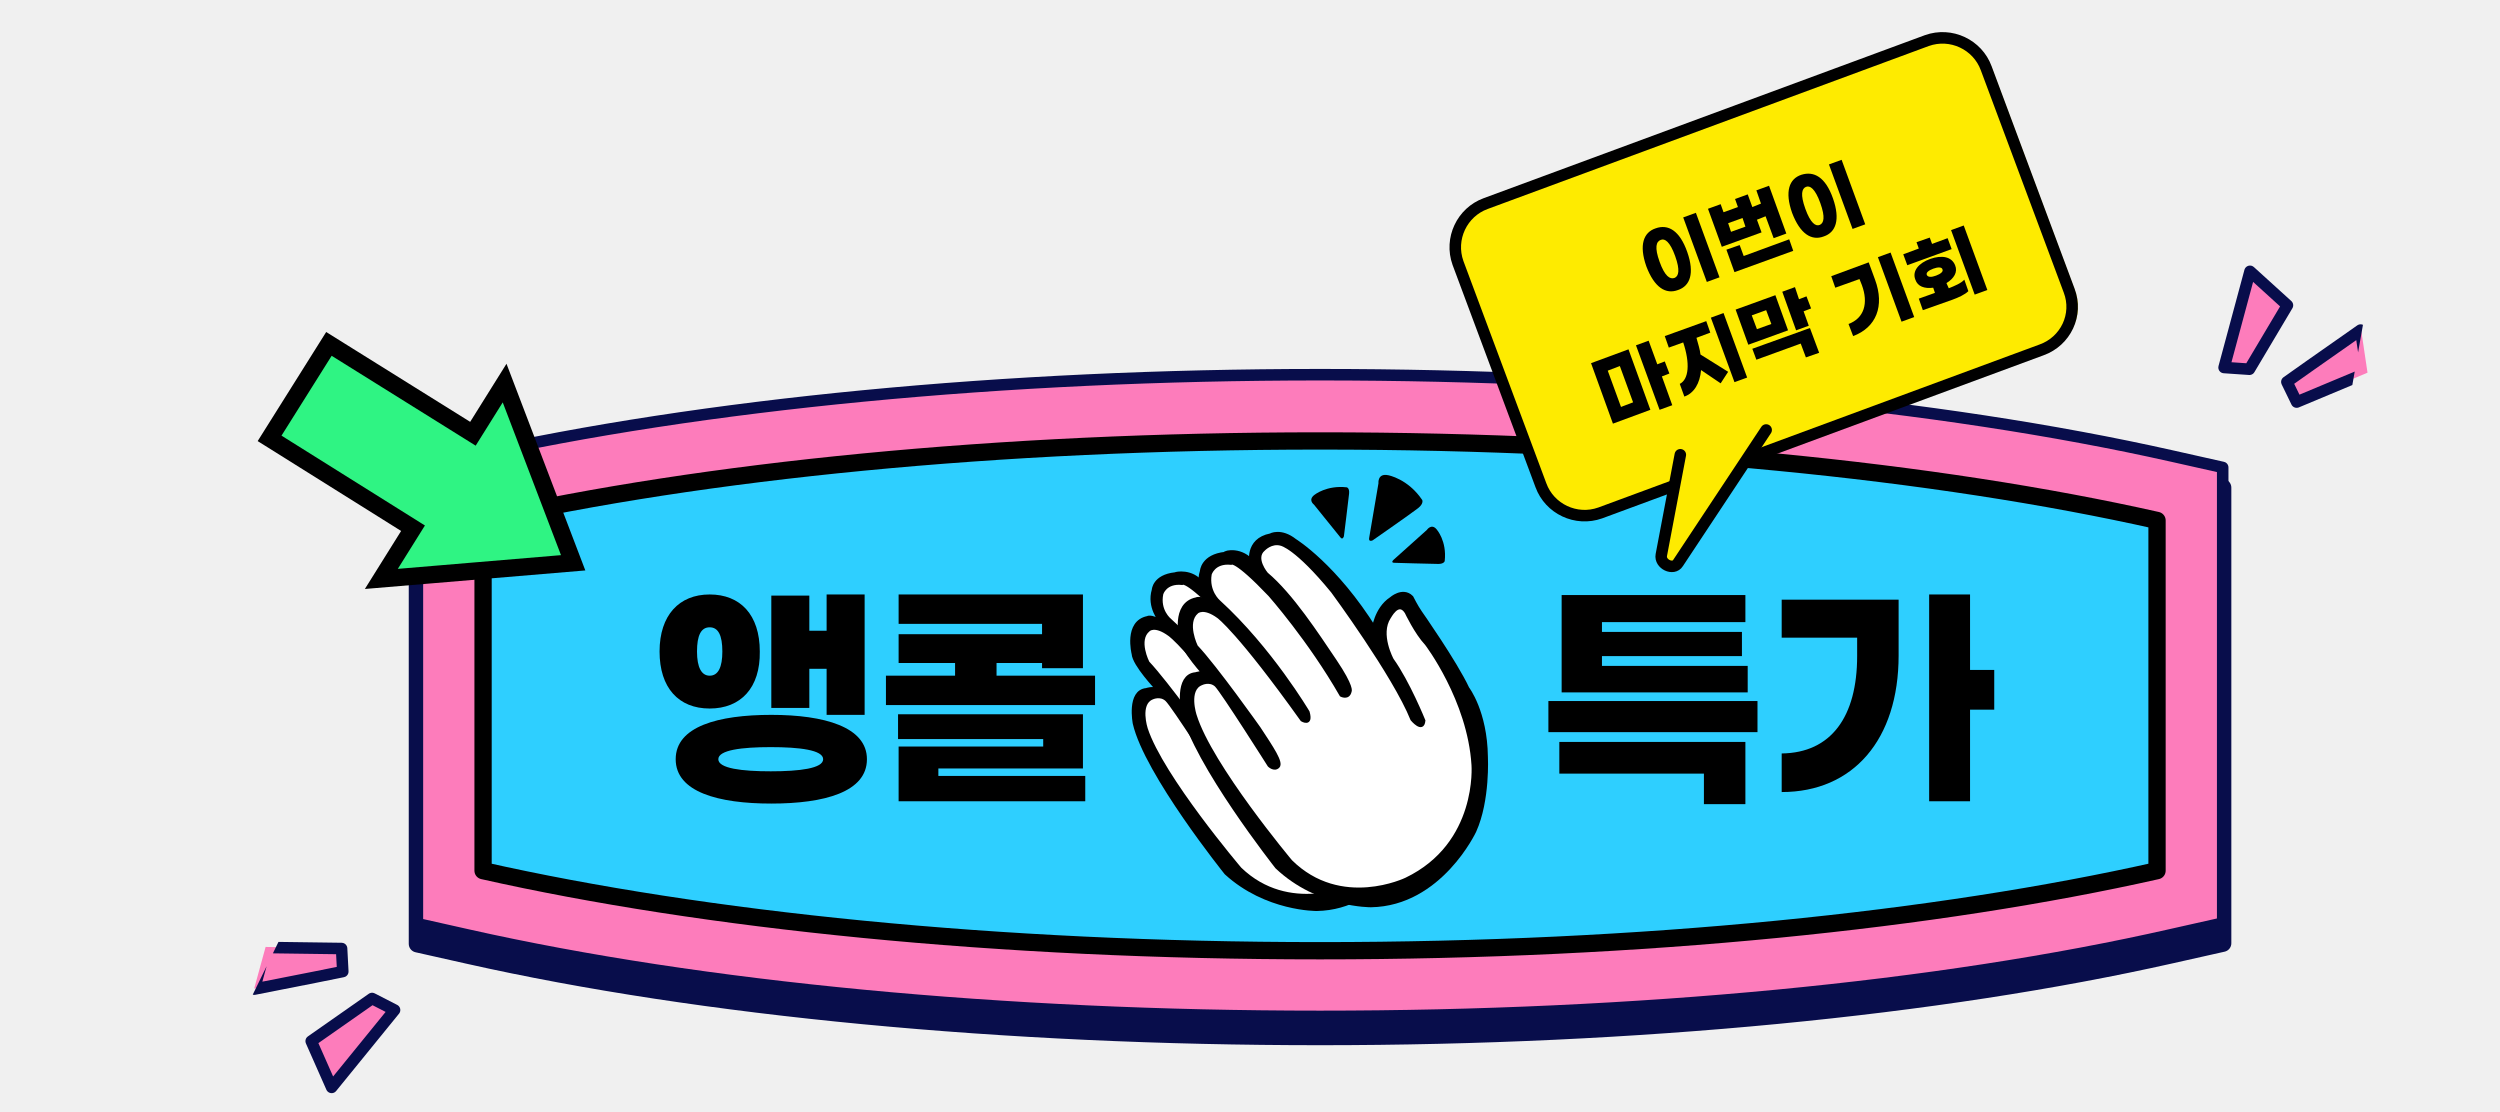
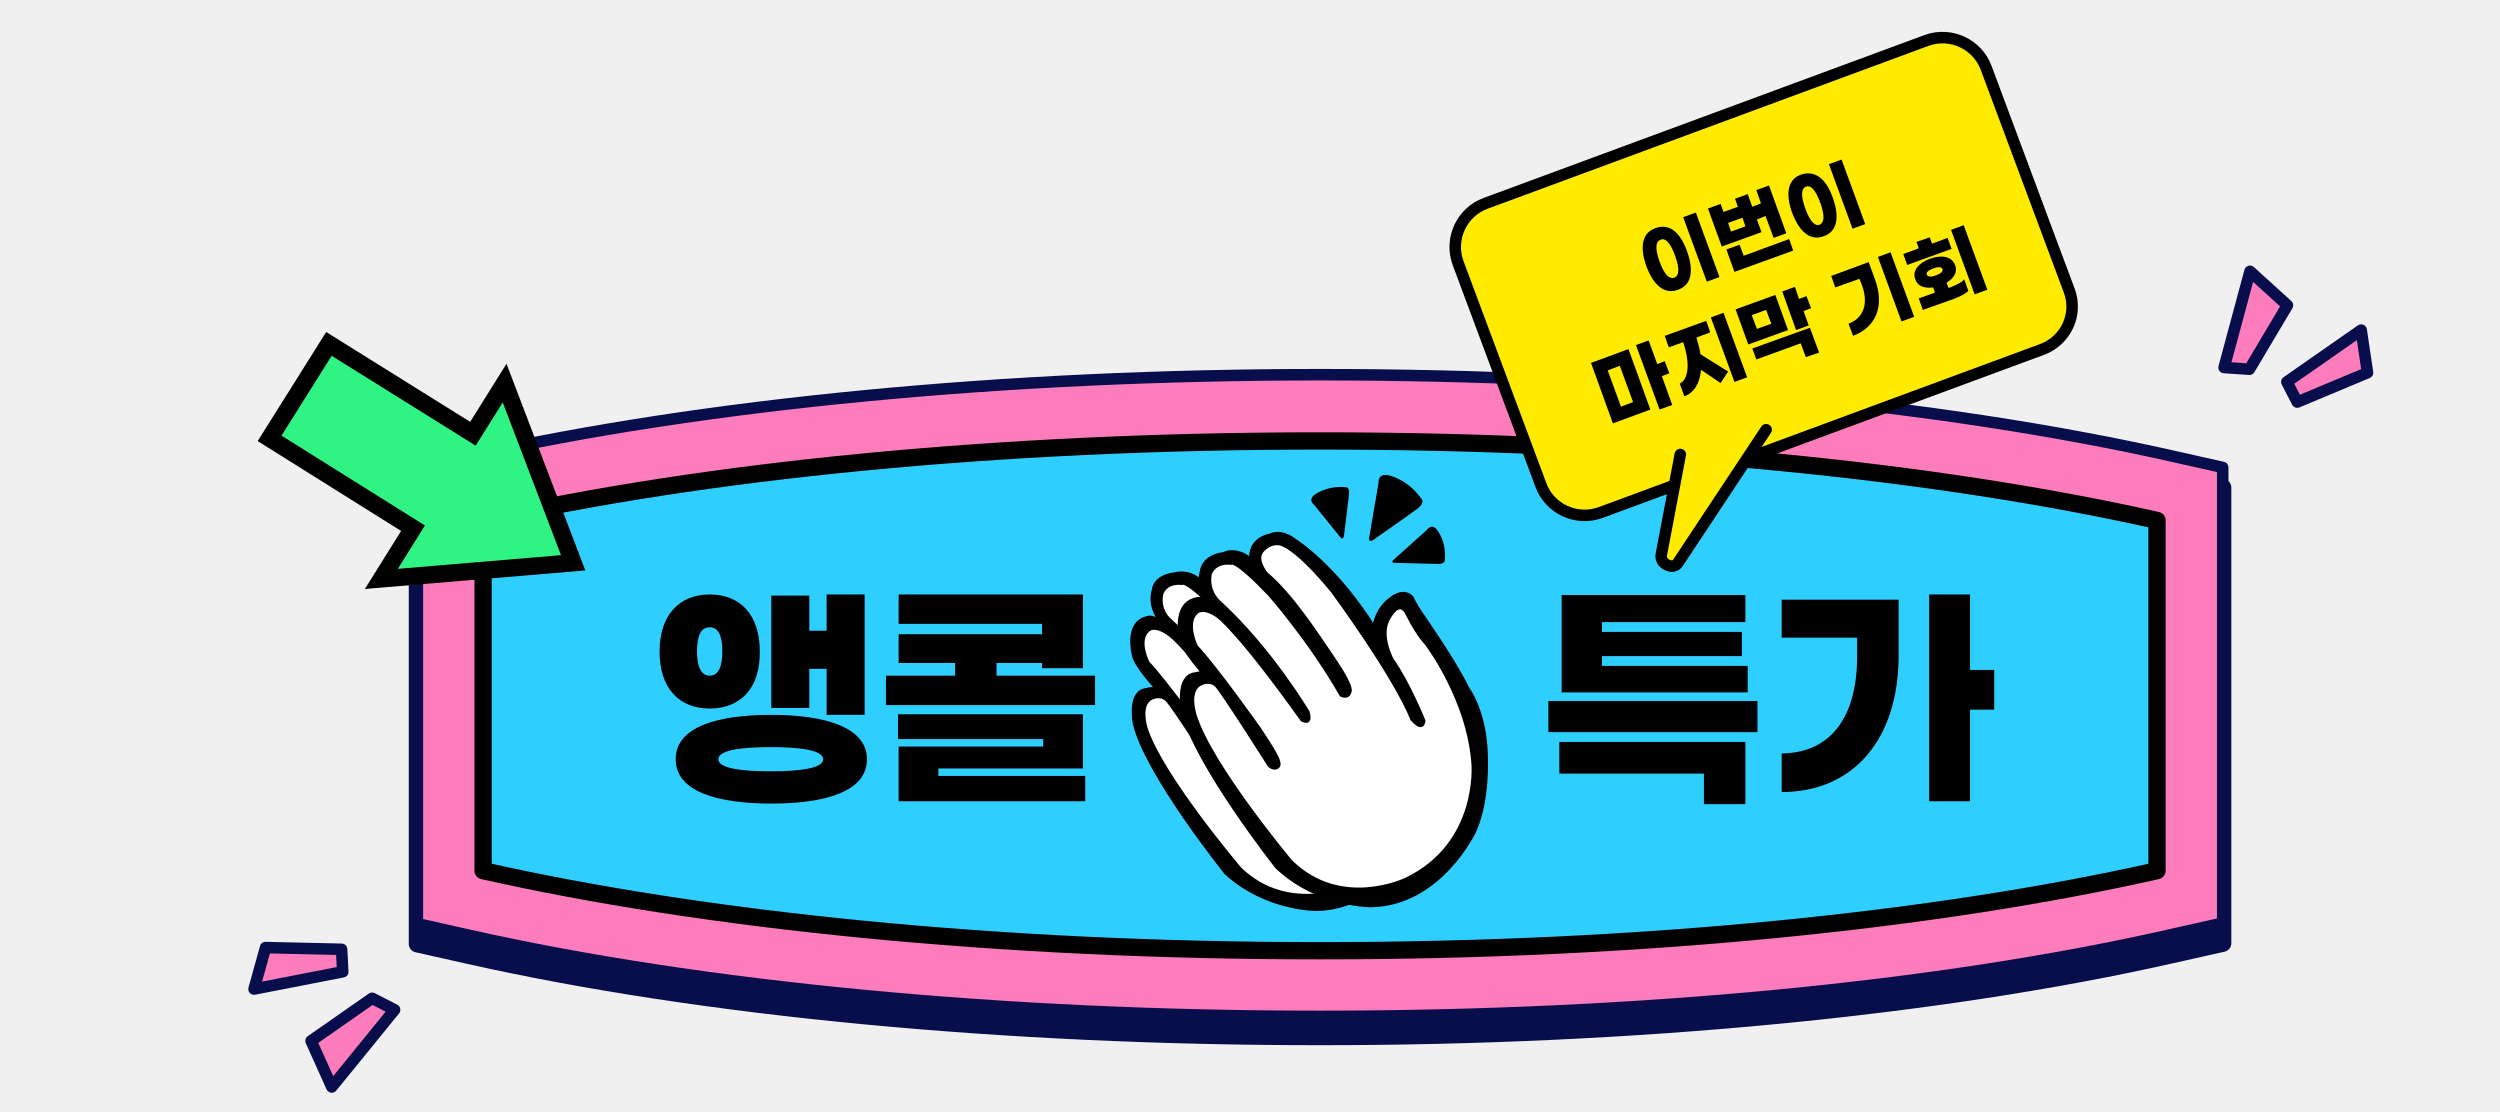
- <svg xmlns="http://www.w3.org/2000/svg" xmlns:xlink="http://www.w3.org/1999/xlink" version="1.1" id="Layer_1" x="0px" y="0px" viewBox="0 0 434 193" style="enable-background:new 0 0 434 193;" xml:space="preserve">
+ <svg xmlns="http://www.w3.org/2000/svg" xmlns:xlink="http://www.w3.org/1999/xlink" version="1.1" x="0px" y="0px" viewBox="0 0 434 193" style="enable-background:new 0 0 434 193;" xml:space="preserve">
  <style type="text/css">
- 	.st0{clip-path:url(#SVGID_00000048471922935227717630000003121236589313125285_);}
- 	.st1{fill:#080D4B;}
- 	.st2{fill:none;stroke:#080D4B;stroke-width:3;stroke-linecap:round;stroke-linejoin:round;}
- 	.st3{fill:#FD7CBB;}
- 	.st4{fill:none;stroke:#080D4B;stroke-width:2;stroke-linecap:round;stroke-linejoin:round;}
- 	.st5{fill:#2ECFFF;}
- 	.st6{fill:none;stroke:#000000;stroke-width:3;stroke-linecap:round;stroke-linejoin:round;}
- 	.st7{fill:#2FF483;stroke:#000000;stroke-width:3;}
- 	.st8{fill:#FEEB00;}
- 	.st9{fill:none;stroke:#000000;stroke-width:2;stroke-linecap:round;stroke-linejoin:round;}
- 	.st10{enable-background:new    ;}
- 	.st11{clip-path:url(#SVGID_00000158009757752785848710000010553434669225666442_);}
- 	.st12{clip-path:url(#SVGID_00000010308000435396139390000015098790547173824178_);}
- 	.st13{clip-path:url(#SVGID_00000150798129449118700970000004212921470982666884_);}
- 	.st14{fill:none;stroke:#080D4B;stroke-width:2;stroke-linecap:round;stroke-linejoin:round;stroke-miterlimit:4;}
- 	.st15{clip-path:url(#SVGID_00000018933595889517936540000002404494763586178977_);}
- 	.st16{stroke:#000000;stroke-width:0.5;stroke-miterlimit:10;}
- 	.st17{fill:#FFFFFF;stroke:#000000;stroke-width:0.5;stroke-miterlimit:10;}
- 	.st18{stroke:#000000;stroke-miterlimit:10;}
+ .st0{fill:#FD7CBB;stroke:#080D4B;stroke-width:2;stroke-linecap:round;stroke-linejoin:round;stroke-miterlimit:10;}
+ .st1{clip-path:url(#SVGID_00000030467178930581294840000003976593932371836089_);}
+ .st2{fill:#080D4B;}
+ .st3{fill:none;stroke:#080D4B;stroke-width:3;stroke-linecap:round;stroke-linejoin:round;}
+ .st4{fill:#FD7CBB;}
+ .st5{fill:none;stroke:#080D4B;stroke-width:2;stroke-linecap:round;stroke-linejoin:round;}
+ .st6{fill:#2ECFFF;}
+ .st7{fill:none;stroke:#000000;stroke-width:3;stroke-linecap:round;stroke-linejoin:round;}
+ .st8{enable-background:new    ;}
+ .st9{stroke:#000000;stroke-width:0.5;stroke-miterlimit:10;}
+ .st10{fill:#FFFFFF;stroke:#000000;stroke-width:0.5;stroke-miterlimit:10;}
+ .st11{stroke:#000000;stroke-miterlimit:10;}
+ .st12{fill:#2FF483;stroke:#000000;stroke-width:3;}
+ .st13{fill:#FEEB00;}
+ .st14{fill:none;stroke:#000000;stroke-width:2;stroke-linecap:round;stroke-linejoin:round;}
+ 	
+ .clap {animation:clap both infinite 2s;}
+ .c2 {animation-delay:0.6s;}
+ .c3 {animation-delay:0.4s;}
+ 
+ @keyframes clap {
+ 0% {opacity:0;}
+ 30% {opacity:1;}
+ 60% {opacity:1;}
+ 100% {opacity:0;}
+ }
+ 
+ #clap_h1 {animation:clap_h1 both infinite 0.9s;transform-origin: 52% 70%;}
+ @keyframes clap_h1 {
+ 0% {transform:translate(0,0) scale(1);}
+ 25% {transform:translate(0,0) scale(0.94);}
+ 50% {transform:translate(0,0) scale(1);}
+ 75% {transform:translate(0,0) scale(0.94);}
+ 100% {transform:translate(0,0) scale(1);}
+ }
+ 
+ #clap_h2 {animation:clap_h2 both infinite 0.9s;transform-origin: 5% 70%}
+ @keyframes clap_h2 {
+ 0% {transform:translate(0,0) scale(1);}
+ 25% {transform:translate(0,0) scale(1.03);}
+ 50% {transform:translate(0,0) scale(1);}
+ 75% {transform:translate(0,0) scale(1.03);}
+ 100% {transform:translate(0,0) scale(1);}
+ }
+ 
+ #arrow {animation:arrow both linear infinite 1s;transform-origin:17.2% 42%;}
+ @keyframes arrow {
+ 0% {transform:translate(0,0);}
+ 50% {transform:translate(2%,2%);}
+ 100% {transform:translate(0,0);}
+ }
+ 
+ #balloon {animation:balloon both linear infinite 3s;transform-origin:70% 29%;}
+ @keyframes balloon {
+ 0% {transform:translate(0,0);}
+ 10% {transform:translate(0%,2%);}
+ 20% {transform:translate(0,0);}
+ 30% {transform:translate(0,0);}
+ 40% {transform:translate(0%,2%);}
+ 50% {transform:translate(0,0);}
+ 100% {transform:translate(0,0);}
+ }
+ 	
+ .bg {animation:clap both infinite 2s;}
+ .bg.bg2 {animation-delay:0.4s;}
+ .bg.bg3 {animation-delay:0.2s;}
+ .bg.bg4 {animation-delay:0.4s;}
</style>
-   <g id="Group_109508" transform="translate(119.66 277.348)">
-     <g>
-       <g>
-         <g>
-           <defs>
-             <rect id="SVGID_1_" x="-50" y="-214" width="318" height="118.3" />
-           </defs>
-           <clipPath id="SVGID_00000070812132010792000480000000590670623905509043_">
-             <use xlink:href="#SVGID_1_" style="overflow:visible;" />
-           </clipPath>
-           <g id="Mask_Group_1215" transform="translate(0 0)" style="clip-path:url(#SVGID_00000070812132010792000480000000590670623905509043_);">
-             <path id="Path_36413" class="st1" d="M109.5-97.4c-54.8,0-107.3-5-147.8-14.1l-8.9-2v-79.2l8.9-2c40.5-9.1,93-14.1,147.8-14.1       s107.3,5,147.8,14.1l8.9,2v79.1l-8.9,2C216.9-102.5,164.4-97.4,109.5-97.4" />
-             <path id="Path_36414" class="st2" d="M109.5-97.4c-54.8,0-107.3-5-147.8-14.1l-8.9-2v-79.2l8.9-2c40.5-9.1,93-14.1,147.8-14.1       s107.3,5,147.8,14.1l8.9,2v79.1l-8.9,2C216.9-102.5,164.4-97.4,109.5-97.4z" />
-             <path id="Path_36415" class="st3" d="M109.5-100.9c-54.8,0-107.3-5-147.8-14.1l-8.9-2v-79.1l8.9-2c40.5-9.1,93-14.2,147.8-14.2       s107.3,5,147.8,14.1l8.9,2v79.1l-8.9,2C216.9-105.9,164.4-100.9,109.5-100.9" />
-             <path id="Path_36416" class="st4" d="M109.5-100.9c-54.8,0-107.3-5-147.8-14.1l-8.9-2v-79.1l8.9-2c40.5-9.1,93-14.2,147.8-14.2       s107.3,5,147.8,14.1l8.9,2v79.1l-8.9,2C216.9-105.9,164.4-100.9,109.5-100.9z" />
-             <path id="Path_36417" class="st5" d="M109.5-200.8c-56.1,0-107.1,5.2-145.3,13.8v60.8c38.2,8.6,89.2,13.9,145.3,13.9       s107.1-5.3,145.3-13.9V-187C216.6-195.6,165.6-200.8,109.5-200.8" />
-             <path id="Path_36418" class="st6" d="M109.5-200.8c-56.1,0-107.1,5.2-145.3,13.8v60.8c38.2,8.6,89.2,13.9,145.3,13.9       s107.1-5.3,145.3-13.9V-187C216.6-195.6,165.6-200.8,109.5-200.8z" />
-           </g>
-         </g>
-       </g>
-     </g>
+   <g id="bg2">
+     <path id="Path_38177" class="st0 bg bg1" d="M386.1,63.8l4.5-16.7l6.5,5.9l-6.6,11.1L386.1,63.8z" />
+     <path id="Path_38179" class="st0 bg bg2" d="M397,66.3l12.9-9l1.1,7.4l-12.2,5.1L397,66.3z" />
+     <path id="Path_38177-2" class="st0 bg bg3" d="M68.5,175.3l-10.9,13.4l-3.6-8l10.6-7.4L68.5,175.3z" />
+     <path id="Path_38179-2" class="st0 bg bg4" d="M59.5,168.7l-15.4,3l2-7.2l13.2,0.3L59.5,168.7z" />
  </g>
-   <path id="화살표" class="st7" d="M57.1,59.7L46.8,76.1l24.9,15.6l-5.5,8.8l33.3-2.8L87.6,66.5l-5.5,8.8L57.1,59.7z" />
-   <g id="말풍선" transform="translate(302.605 220.545)">
-     <path id="Path_36386" class="st8" d="M52.8-159.8l-77.6,28.3c-4.2,1.5-8.8-0.7-10.3-4.8l-14.4-38.6c-1.5-4.2,0.7-8.8,4.8-10.3   l77.6-28.3c4.2-1.5,8.8,0.7,10.3,4.8l14.4,38.6C59.2-165.9,57-161.3,52.8-159.8" />
-     <path id="Path_36387" class="st9" d="M51.8-159.8l-76.6,28.3c-4.2,1.5-8.8-0.7-10.3-4.8l-14.4-38.6c-1.5-4.2,0.7-8.8,4.8-10.3   l76.6-28.3c4.2-1.5,8.8,0.7,10.3,4.8l14.4,38.6C58.2-165.9,56-161.3,51.8-159.8z" />
-     <path id="Path_36409" class="st8" d="M-10.9-141.6l-3.3,17.4c-0.3,1.6,2.1,2.7,2.9,1.4L4-145.9" />
-     <path id="Path_36410" class="st9" d="M-10.9-141.6l-3.3,17.4c-0.3,1.6,2.1,2.7,2.9,1.4L4-145.9" />
-     <g class="st10">
-       <path d="M-9.7-176.8c1.3,3.7,0.5,5.9-1.6,6.6c-2.1,0.8-4.1-0.4-5.5-4.1c-1.3-3.7-0.5-5.9,1.6-6.6C-13-181.7-11-180.5-9.7-176.8z     M-14.5-175.1c0.9,2.5,1.8,3.1,2.6,2.8c0.7-0.3,1-1.3,0.1-3.8s-1.8-3.1-2.5-2.8C-15.1-178.6-15.4-177.6-14.5-175.1z M-4.1-172.4    l-2.2,0.8l-4.1-11.2l2.2-0.8L-4.1-172.4z" />
-       <path d="M3.2-180.2l-6.9,2.5l-2.4-6.6l2.2-0.8l0.5,1.4l2.5-0.9l-0.5-1.4l2.2-0.8l0.8,2.2l1.5-0.6l-0.8-2.3l2.2-0.8l3,8.3l-2.2,0.8    L3.9-183l-1.5,0.6L3.2-180.2z M8-179l0.7,2l-10.2,3.7l-1.4-3.9l2.3-0.8l0.7,1.9L8-179z M0.4-181.2l-0.5-1.5l-2.5,0.9l0.5,1.5    L0.4-181.2z" />
-       <path d="M15.6-186.1c1.3,3.7,0.5,5.9-1.6,6.6c-2.1,0.8-4.1-0.4-5.5-4.1c-1.3-3.7-0.5-5.9,1.6-6.6    C12.3-190.9,14.3-189.8,15.6-186.1z M10.8-184.3c0.9,2.5,1.8,3.1,2.5,2.8s1-1.3,0.1-3.8s-1.8-3.1-2.5-2.8    C10.2-187.8,9.9-186.8,10.8-184.3z M21.2-181.6l-2.2,0.8L14.9-192l2.2-0.8L21.2-181.6z" />
-     </g>
-     <g class="st10">
-       <path d="M-26.4-157.5l6.5-2.4l3.8,10.5l-6.5,2.4L-26.4-157.5z M-21.2-149.9l2.1-0.8l-2.3-6.3l-2.1,0.8L-21.2-149.9z M-12.8-155.7    l-1.3,0.5l1.8,5l-2.2,0.8l-4.1-11.2l2.2-0.8l1.5,4.1l1.3-0.5L-12.8-155.7z" />
-       <path d="M-7.4-159l4.8,3l-1.3,2l-3.4-2.3c-0.2,2.3-1.2,4-2.9,4.6l-0.8-2.2c1.6-0.8,1.8-3.6,0.6-7.2l-2.5,0.9l-0.7-2l7.2-2.6l0.7,2    l-2.4,0.9C-7.8-160.8-7.5-159.9-7.4-159z M-3.4-166.2L0.7-155l-2.2,0.8l-4.1-11.2L-3.4-166.2z" />
-       <path d="M7.8-163.2l-6.9,2.5l-2.2-6.1l6.9-2.5L7.8-163.2z M1.6-160l10-3.6l1.6,4.3l-2.3,0.8l-0.9-2.4l-7.7,2.8L1.6-160z M4-166.7    l-2.5,0.9l0.9,2.4l2.5-0.9L4-166.7z M11.8-167l-1.3,0.5l0.9,2.5l-2.2,0.8l-2.4-6.7l2.2-0.8l0.7,2.1l1.3-0.5L11.8-167z" />
-       <path d="M22.9-172c1.7,4.6,0.2,8.3-3.8,9.8l-0.8-2.1c2.7-1,3.5-3.6,2.3-6.8l-0.4-1l-4.2,1.5l-0.7-2l6.5-2.4L22.9-172z M29.7-165.5    l-2.2,0.8l-4.1-11.2l2.2-0.8L29.7-165.5z" />
-       <path d="M36.2-177.3l-7.7,2.8l-0.7-1.9l2.7-1l-0.4-1.1l2.3-0.8l0.4,1.1l2.7-1L36.2-177.3z M35.7-170.5c1-0.4,2.2-0.9,2.7-1.5    l0.7,2c-0.6,0.6-1.7,1.1-2.8,1.5l-5.1,1.8l-0.7-2l2.8-1l-0.3-0.9c-1.5,0.2-2.7-0.2-3.1-1.4c-0.6-1.5,0.6-2.9,2.6-3.6    c2-0.7,3.7-0.4,4.3,1.1c0.5,1.2-0.2,2.3-1.5,3.1L35.7-170.5L35.7-170.5z M33.5-172.7c0.8-0.3,1.3-0.7,1.1-1.1    c-0.1-0.4-0.8-0.4-1.6-0.1c-0.8,0.3-1.3,0.7-1.1,1.1S32.7-172.4,33.5-172.7z M38.3-181.4l4.1,11.2l-2.2,0.8l-4.1-11.2L38.3-181.4z    " />
-     </g>
-   </g>
-   <g class="st10">
-     <path d="M123.2,123c-5.4,0-8.7-3.6-8.7-9.9s3.4-9.9,8.7-9.9c5.3,0,8.7,3.5,8.7,9.9C132,119.4,128.6,123,123.2,123z M150.5,131.8   c0,5.7-7.4,7.7-16.6,7.7s-16.6-2-16.6-7.7s7.4-7.7,16.6-7.7S150.5,126.2,150.5,131.8z M123.2,117.3c1.5,0,2.2-1.5,2.2-4.2   c0-2.8-0.7-4.2-2.2-4.2s-2.2,1.4-2.2,4.2S121.8,117.3,123.2,117.3z M142.9,131.8c0-1.6-4.1-2.1-9.1-2.1s-9.1,0.5-9.1,2.1   s4.1,2.1,9.1,2.1S142.9,133.4,142.9,131.8z M140.5,122.9h-6.6v-19.5h6.6v6.1h3v-6.3h6.6v20.9h-6.6v-8h-3V122.9z" />
-     <path d="M190.1,117.3v5.1h-36.3v-5.1h12v-2.2H156v-5h24.9v-1.8H156v-5.1h32V116h-7.1v-0.9H173v2.2   C173,117.3,190.1,117.3,190.1,117.3z M162.9,134.7h25.5v4.4H156v-9.5h25.1v-1.3h-25.2V124H188v9.4h-25.1V134.7z" />
-     <path d="M305.1,121.7v5.4h-36.3v-5.4H305.1z M270.8,128.8H303v10.8h-7.2v-5.3h-25.1v-5.5H270.8z M303.4,120.2h-32.3v-16.9H303v4.7   h-24.9v1.7h24.3v4.2h-24.3v1.7h25.3V120.2z" />
-     <path d="M309.3,104.1h20.3v9.7c0,14.6-7.9,23.7-20.3,23.7v-6.7c8.6-0.1,13.1-6.4,13.1-16.9v-3.2h-13.1V104.1z M346.2,123.2H342   v15.9h-7.1v-35.9h7.1v13.1h4.2V123.2z" />
-   </g>
-   <path id="Path_38177" class="st3" d="M386.1,63.8l4.5-16.7l6.5,5.9l-6.6,11.1L386.1,63.8z" />
-   <g id="Group_112067">
-     <g>
-       <g>
-         <g>
-           <defs>
-             <rect id="SVGID_00000017516615948761426730000008381598700674844085_" x="382" y="46.5" transform="matrix(0.1736 -0.9848 0.9848 0.1736 269.6197 439.768)" width="29.6" height="25.4" />
-           </defs>
-           <clipPath id="SVGID_00000164502276699038907830000005716861445190150820_">
-             <use xlink:href="#SVGID_00000017516615948761426730000008381598700674844085_" style="overflow:visible;" />
-           </clipPath>
-           <g id="Group_112066" style="clip-path:url(#SVGID_00000164502276699038907830000005716861445190150820_);">
-             <path id="Path_38178" class="st4" d="M386.1,63.8l4.5-16.7l6.5,5.9l-6.6,11.1L386.1,63.8z" />
-           </g>
-         </g>
-       </g>
-     </g>
-   </g>
-   <path id="Path_38179" class="st3" d="M397,66.3l12.9-9l1.1,7.4l-12.2,5.1L397,66.3z" />
-   <g>
-     <g>
-       <g>
-         <defs>
-           <rect id="SVGID_00000061454504414163537390000006086144242818487724_" x="382" y="46.5" transform="matrix(0.1736 -0.9848 0.9848 0.1736 269.6197 439.768)" width="29.6" height="25.4" />
-         </defs>
-         <clipPath id="SVGID_00000132071604209195196020000006884228993142726311_">
-           <use xlink:href="#SVGID_00000061454504414163537390000006086144242818487724_" style="overflow:visible;" />
-         </clipPath>
-         <g id="Group_112068" style="clip-path:url(#SVGID_00000132071604209195196020000006884228993142726311_);">
-           <path id="Path_38180" class="st4" d="M397,66.3l4.1-2.9l8.7-6.1l1.1,7.4l-12.2,5.1L397,66.3z" />
-         </g>
-       </g>
-     </g>
-   </g>
-   <g id="Group_112071" transform="translate(98.689 406.889) rotate(-106)">
-     <path id="Path_38177-2" class="st3" d="M230.9,34.8L221,20.6l8.7-1.2l4.2,12.2L230.9,34.8z" />
-     <g id="Group_112067-2">
+   <g id="bg">
+     <g id="Group_109508" transform="translate(119.66 277.348)">
      <g>
        <g>
          <g>
-             <defs>
-               <rect id="SVGID_00000084499225420039694980000011605163441340195211_" x="221.6" y="8.8" transform="matrix(0.6692 -0.7431 0.7431 0.6692 59.9885 181.9312)" width="25.4" height="29.6" />
-             </defs>
-             <clipPath id="SVGID_00000148636349133432888270000010384491061170780840_">
-               <use xlink:href="#SVGID_00000084499225420039694980000011605163441340195211_" style="overflow:visible;" />
-             </clipPath>
-             <g id="Group_112066-2" style="clip-path:url(#SVGID_00000148636349133432888270000010384491061170780840_);">
-               <path id="Path_38178-2" class="st14" d="M230.9,34.8L221,20.6l8.7-1.2l4.2,12.2L230.9,34.8z" />
+             <g>
+               <defs>
+                 <rect id="SVGID_1_" x="-50" y="-214" width="318" height="118.3" />
+               </defs>
+               <clipPath id="SVGID_00000168799500469885094000000010888264676236540327_">
+                 <use xlink:href="#SVGID_1_" style="overflow:visible;" />
+               </clipPath>
+               <g id="Mask_Group_1215" transform="translate(0 0)" style="clip-path:url(#SVGID_00000168799500469885094000000010888264676236540327_);">
+                 <path id="Path_36413" class="st2" d="M109.5-97.4c-54.8,0-107.3-5-147.8-14.1l-8.9-2v-79.2l8.9-2         c40.5-9.1,93-14.1,147.8-14.1s107.3,5,147.8,14.1l8.9,2v79.1l-8.9,2C216.9-102.5,164.4-97.4,109.5-97.4" />
+                 <path id="Path_36414" class="st3" d="M109.5-97.4c-54.8,0-107.3-5-147.8-14.1l-8.9-2v-79.2l8.9-2         c40.5-9.1,93-14.1,147.8-14.1s107.3,5,147.8,14.1l8.9,2v79.1l-8.9,2C216.9-102.5,164.4-97.4,109.5-97.4z" />
+                 <path id="Path_36415" class="st4" d="M109.5-100.9c-54.8,0-107.3-5-147.8-14.1l-8.9-2v-79.1l8.9-2         c40.5-9.1,93-14.2,147.8-14.2s107.3,5,147.8,14.1l8.9,2v79.1l-8.9,2C216.9-105.9,164.4-100.9,109.5-100.9" />
+                 <path id="Path_36416" class="st5" d="M109.5-100.9c-54.8,0-107.3-5-147.8-14.1l-8.9-2v-79.1l8.9-2         c40.5-9.1,93-14.2,147.8-14.2s107.3,5,147.8,14.1l8.9,2v79.1l-8.9,2C216.9-105.9,164.4-100.9,109.5-100.9z" />
+                 <path id="Path_36417" class="st6" d="M109.5-200.8c-56.1,0-107.1,5.2-145.3,13.8v60.8c38.2,8.6,89.2,13.9,145.3,13.9         s107.1-5.3,145.3-13.9V-187C216.6-195.6,165.6-200.8,109.5-200.8" />
+                 <path id="Path_36418" class="st7" d="M109.5-200.8c-56.1,0-107.1,5.2-145.3,13.8v60.8c38.2,8.6,89.2,13.9,145.3,13.9         s107.1-5.3,145.3-13.9V-187C216.6-195.6,165.6-200.8,109.5-200.8z" />
+               </g>
            </g>
          </g>
        </g>
      </g>
    </g>
-     <path id="Path_38179-2" class="st3" d="M239.8,28l1.4-15.6l6.4,3.9l-3.9,12.6L239.8,28z" />
-     <g id="Group_112069-2">
-       <g>
+     <g class="st8">
+       <path d="M123.2,123c-5.4,0-8.7-3.6-8.7-9.9s3.4-9.9,8.7-9.9c5.3,0,8.7,3.5,8.7,9.9C132,119.4,128.6,123,123.2,123z M150.5,131.8    c0,5.7-7.4,7.7-16.6,7.7s-16.6-2-16.6-7.7s7.4-7.7,16.6-7.7S150.5,126.2,150.5,131.8z M123.2,117.3c1.5,0,2.2-1.5,2.2-4.2    c0-2.8-0.7-4.2-2.2-4.2s-2.2,1.4-2.2,4.2S121.8,117.3,123.2,117.3z M142.9,131.8c0-1.6-4.1-2.1-9.1-2.1s-9.1,0.5-9.1,2.1    s4.1,2.1,9.1,2.1S142.9,133.4,142.9,131.8z M140.5,122.9h-6.6v-19.5h6.6v6.1h3v-6.3h6.6v20.9h-6.6v-8h-3V122.9z" />
+       <path d="M190.1,117.3v5.1h-36.3v-5.1h12v-2.2H156v-5h24.9v-1.8H156v-5.1h32V116h-7.1v-0.9H173v2.2    C173,117.3,190.1,117.3,190.1,117.3z M162.9,134.7h25.5v4.4H156v-9.5h25.1v-1.3h-25.2V124H188v9.4h-25.1V134.7z" />
+       <path d="M305.1,121.7v5.4h-36.3v-5.4H305.1z M270.8,128.8H303v10.8h-7.2v-5.3h-25.1v-5.5H270.8z M303.4,120.2h-32.3v-16.9H303v4.7    h-24.9v1.7h24.3v4.2h-24.3v1.7h25.3V120.2z" />
+       <path d="M309.3,104.1h20.3v9.7c0,14.6-7.9,23.7-20.3,23.7v-6.7c8.6-0.1,13.1-6.4,13.1-16.9v-3.2h-13.1V104.1z M346.2,123.2H342    v15.9h-7.1v-35.9h7.1v13.1h4.2V123.2z" />
+     </g>
+   </g>
+   <g id="h2_00000001656458723641112240000011977285140848089261_">
+     <g id="h3">
+       <g id="clap_h1">
        <g>
-           <g>
-             <defs>
-               <rect id="SVGID_00000137096432186724915550000017650291912957665160_" x="221.6" y="8.8" transform="matrix(0.6692 -0.7431 0.7431 0.6692 59.9885 181.9312)" width="25.4" height="29.6" />
-             </defs>
-             <clipPath id="SVGID_00000165202093292550088270000014538417005206636468_">
-               <use xlink:href="#SVGID_00000137096432186724915550000017650291912957665160_" style="overflow:visible;" />
-             </clipPath>
-             <g id="Group_112068-2" style="clip-path:url(#SVGID_00000165202093292550088270000014538417005206636468_);">
-               <path id="Path_38180-2" class="st14" d="M239.8,28l0.4-5l0.9-10.6l6.4,3.9l-3.8,12.6L239.8,28z" />
-             </g>
-           </g>
+           <path class="st9" d="M208.7,101.2c0,0-0.9-3.7,3.1-4.6c0,0,1.7-1,4,0.8c0,0,6.8,4.1,13.5,14.8c0,0,0.4-3.5,2.9-5.1      c0,0,1.9-1.6,3.2-0.3c0,0,0.8,1.5,1.4,2.5c0,0,5.9,8.3,8,12.7c0,0,3.1,3.8,3.1,11.3c0,0,0.4,7.2-1.9,12.3s-0.3,0-0.3,0      s-5.5,12.1-17.1,12.3c0,0-8.8,0.1-15.8-6.3c0,0-13.9-17.3-15.9-26c0,0-1.1-5.6,2.1-5.9c0,0,1.1-0.4,1.9,0c0,0-4.1-4.3-4.2-6.2      c0,0-1.4-5.5,2.5-6.3c0,0,0.6-0.4,2.2,0.6c0,0-2.1-2.4-1.2-5.4c0,0,0.1-2.4,3.8-2.8C204.1,99.5,206.9,98.9,208.7,101.2z" />
+           <path class="st10" d="M234.8,109.3c0,0,1.7,3.5,3.4,5.3c0,0,7.3,9.3,7.9,20.2c0,0,1,13.2-11.3,19c0,0-11,5.2-19.5-3      c0,0-13.6-16-16.3-24.3c0,0-1.4-4.3,1-5.3c0,0,1.4-0.7,2.5,0.3s9,13.4,9,13.4s0.9,0.9,1.6,0.2s-1-3.1-3.2-6.4      c0,0-7.3-10.2-10.6-13.7c0,0-2-3.9,0.1-5.6c0,0,1-1.1,3.6,0.8c0,0,3.5,2.4,14.1,17.2c0,0,1.8,1,1.1-1.3c0,0-6.3-10.6-15.1-18.5      c0,0-2-1.6-1.4-4.5c0,0,0.6-2.1,3.5-1.8c0,0,0.6-0.9,6.6,5.3c0,0,6.7,7.5,12.1,16.8c0,0,1.3,0.7,1.6-0.7c0,0,0.5-0.7-2.5-5.1      s-7.4-11-11.6-14.5c0,0-2.2-2.6-0.5-4c0,0,1.3-1.3,2.9-0.9c0,0,2.5,0.5,8.7,7.9c0,0,10.4,13.9,13.5,21.4c0,0,1.9,2.2,2,0.2      c0,0-2.6-6.5-5.4-10.2c0,0-2.3-4.2-0.5-7C232,110.4,233.5,107.2,234.8,109.3z" />
        </g>
      </g>
    </g>
  </g>
-   <g id="h3">
-     <g id="clap_h1">
-       <g>
-         <path class="st16" d="M208.7,101.2c0,0-0.9-3.7,3.1-4.6c0,0,1.7-1,4,0.8c0,0,6.8,4.1,13.5,14.8c0,0,0.4-3.5,2.9-5.1     c0,0,1.9-1.6,3.2-0.3c0,0,0.8,1.5,1.4,2.5c0,0,5.9,8.3,8,12.7c0,0,3.1,3.8,3.1,11.3c0,0,0.4,7.2-1.9,12.3s-0.3,0-0.3,0     s-5.5,12.1-17.1,12.3c0,0-8.8,0.1-15.8-6.3c0,0-13.9-17.3-15.9-26c0,0-1.1-5.6,2.1-5.9c0,0,1.1-0.4,1.9,0c0,0-4.1-4.3-4.2-6.2     c0,0-1.4-5.5,2.5-6.3c0,0,0.6-0.4,2.2,0.6c0,0-2.1-2.4-1.2-5.4c0,0,0.1-2.4,3.8-2.8C204.1,99.5,206.9,98.9,208.7,101.2z" />
-         <path class="st17" d="M234.8,109.3c0,0,1.7,3.5,3.4,5.3c0,0,7.3,9.3,7.9,20.2c0,0,1,13.2-11.3,19c0,0-11,5.2-19.5-3     c0,0-13.6-16-16.3-24.3c0,0-1.4-4.3,1-5.3c0,0,1.4-0.7,2.5,0.3c1.1,1,9,13.4,9,13.4s0.9,0.9,1.6,0.2s-1-3.1-3.2-6.4     c0,0-7.3-10.2-10.6-13.7c0,0-2-3.9,0.1-5.6c0,0,1-1.1,3.6,0.8c0,0,3.5,2.4,14.1,17.2c0,0,1.8,1,1.1-1.3c0,0-6.3-10.6-15.1-18.5     c0,0-2-1.6-1.4-4.5c0,0,0.6-2.1,3.5-1.8c0,0,0.6-0.9,6.6,5.3c0,0,6.7,7.5,12.1,16.8c0,0,1.3,0.7,1.6-0.7c0,0,0.5-0.7-2.5-5.1     s-7.4-11-11.6-14.5c0,0-2.2-2.6-0.5-4c0,0,1.3-1.3,2.9-0.9c0,0,2.5,0.5,8.7,7.9c0,0,10.4,13.9,13.5,21.4c0,0,1.9,2.2,2,0.2     c0,0-2.6-6.5-5.4-10.2c0,0-2.3-4.2-0.5-7C232,110.4,233.5,107.2,234.8,109.3z" />
+   <g id="h1">
+     <g id="h2">
+       <g id="clap_h2">
+         <g>
+           <path class="st11" d="M217.4,97.8c0,0-0.9-3.9,3.2-4.7c0,0,1.7-1,4.1,0.9c0,0,7,4.3,13.9,15.4c0,0,0.4-3.6,3-5.3      c0,0,1.9-1.7,3.3-0.3c0,0,0.8,1.6,1.5,2.6c0,0,6.1,8.7,8.2,13.2c0,0,3.1,4,3.2,11.8c0,0,0.4,7.5-2,12.8c-3,5.1,0,0,0,0      s-5.9,12.6-17.8,12.8c0,0-9.1,0.1-16.2-6.6c0,0-14.2-18-16.3-27.1c0,0-1.1-5.9,2.1-6.1c0,0,1.1-0.4,1.9,0c0,0-4.2-4.5-4.3-6.5      c0,0-1.4-5.7,2.5-6.5c0,0,0.7-0.4,2.3,0.6c0,0-2.2-2.5-1.2-5.6c0,0,0.1-2.5,3.9-2.9C212.7,96,215.5,95.4,217.4,97.8z" />
+           <path class="st10" d="M244.1,106.3c0,0,1.7,3.6,3.5,5.5c0,0,7.4,9.7,8.1,21c0,0,1.1,13.7-11.6,19.8c0,0-11.3,5.5-20-3.1      c0,0-13.9-16.6-16.6-25.3c0,0-1.5-4.5,1.1-5.5c0,0,1.4-0.7,2.5,0.3c1.1,1.1,9.2,13.9,9.2,13.9s0.9,0.9,1.6,0.2s-1-3.2-3.3-6.7      c0,0-7.5-10.6-10.9-14.2c0,0-2-4.1,0.1-5.9c0,0,1.1-1.1,3.7,0.8c0,0,3.5,2.5,14.5,17.9c0,0,1.8,1.1,1.1-1.4      c0,0-6.5-11-15.5-19.2c0,0-2-1.7-1.5-4.7c0,0,0.6-2.2,3.6-1.9c0,0,0.6-0.9,6.7,5.5c0,0,6.9,7.8,12.4,17.4c0,0,1.3,0.7,1.6-0.7      c0,0,0.5-0.7-2.6-5.3s-7.6-11.5-11.9-15.1c0,0-2.3-2.7-0.5-4.2c0,0,1.3-1.4,3-0.9c0,0,2.6,0.5,8.9,8.2c0,0,10.7,14.5,13.8,22.2      c0,0,1.9,2.3,2.1,0.2c0,0-2.7-6.7-5.5-10.6c0,0-2.4-4.4-0.5-7.3C241.2,107.3,242.7,104.1,244.1,106.3z" />
+         </g>
      </g>
    </g>
  </g>
-   <g id="h2">
-     <g id="clap_h2">
-       <g>
-         <path class="st18" d="M217.4,97.8c0,0-0.9-3.9,3.2-4.7c0,0,1.7-1,4.1,0.9c0,0,7,4.3,13.9,15.4c0,0,0.4-3.6,3-5.3     c0,0,1.9-1.7,3.3-0.3c0,0,0.8,1.6,1.5,2.6c0,0,6.1,8.7,8.2,13.2c0,0,3.1,4,3.2,11.8c0,0,0.4,7.5-2,12.8c-3,5.1,0,0,0,0     s-5.9,12.6-17.8,12.8c0,0-9.1,0.1-16.2-6.6c0,0-14.2-18-16.3-27.1c0,0-1.1-5.9,2.1-6.1c0,0,1.1-0.4,1.9,0c0,0-4.2-4.5-4.3-6.5     c0,0-1.4-5.7,2.5-6.5c0,0,0.7-0.4,2.3,0.6c0,0-2.2-2.5-1.2-5.6c0,0,0.1-2.5,3.9-2.9C212.7,96,215.5,95.4,217.4,97.8z" />
-         <path class="st17" d="M244.1,106.3c0,0,1.7,3.6,3.5,5.5c0,0,7.4,9.7,8.1,21c0,0,1.1,13.7-11.6,19.8c0,0-11.3,5.5-20-3.1     c0,0-13.9-16.6-16.6-25.3c0,0-1.5-4.5,1.1-5.5c0,0,1.4-0.7,2.5,0.3c1.1,1.1,9.2,13.9,9.2,13.9s0.9,0.9,1.6,0.2s-1-3.2-3.3-6.7     c0,0-7.5-10.6-10.9-14.2c0,0-2-4.1,0.1-5.9c0,0,1.1-1.1,3.7,0.8c0,0,3.5,2.5,14.5,17.9c0,0,1.8,1.1,1.1-1.4c0,0-6.5-11-15.5-19.2     c0,0-2-1.7-1.5-4.7c0,0,0.6-2.2,3.6-1.9c0,0,0.6-0.9,6.7,5.5c0,0,6.9,7.8,12.4,17.4c0,0,1.3,0.7,1.6-0.7c0,0,0.5-0.7-2.6-5.3     s-7.6-11.5-11.9-15.1c0,0-2.3-2.7-0.5-4.2c0,0,1.3-1.4,3-0.9c0,0,2.6,0.5,8.9,8.2c0,0,10.7,14.5,13.8,22.2c0,0,1.9,2.3,2.1,0.2     c0,0-2.7-6.7-5.5-10.6c0,0-2.4-4.4-0.5-7.3C241.2,107.3,242.7,104.1,244.1,106.3z" />
+   <g id="clap">
+     <path class="clap c1" d="M237.7,93.3l1.6-9.4c0,0-0.2-1.8,1.7-1.4c0,0,3.4,0.6,5.9,4.3c0,0,0.3,0.6-0.7,1.4s-7.9,5.6-7.9,5.6S237.5,94.2,237.7,93.3   z" />
+     <path class="clap c2" d="M241.9,97.2l5.8-5.2c0,0,0.8-1.2,1.7-0.1c0,0,1.8,2,1.4,5.5c0,0-0.1,0.5-1.1,0.5s-7.7-0.2-7.7-0.2S241.4,97.7,241.9,97.2z" />
+     <path class="clap c3" d="M232.7,93.3l-4.6-5.7c0,0-1.1-0.8,0.1-1.7c0,0,2.1-1.7,5.6-1.3c0,0,0.5,0.1,0.4,1.1s-0.9,7.4-0.9,7.4   S233.1,93.8,232.7,93.3z" />
+   </g>
+   <g id="arrow">
+     <path id="화살표" class="st12" d="M57.1,59.7L46.8,76.1l24.9,15.6l-5.5,8.8l33.3-2.8L87.6,66.5l-5.5,8.8L57.1,59.7z" />
+   </g>
+   <g id="balloon">
+     <g>
+       <path id="Path_36386" class="st13" d="M355.4,60.7L277.8,89c-4.2,1.5-8.8-0.7-10.3-4.8l-14.4-38.6c-1.5-4.2,0.7-8.8,4.8-10.3    L335.5,7c4.2-1.5,8.8,0.7,10.3,4.8l14.4,38.6C361.8,54.6,359.6,59.2,355.4,60.7" />
+       <path id="Path_36387" class="st14" d="M354.4,60.7L277.8,89c-4.2,1.5-8.8-0.7-10.3-4.8l-14.4-38.6c-1.5-4.2,0.7-8.8,4.8-10.3    L334.5,7c4.2-1.5,8.8,0.7,10.3,4.8l14.4,38.6C360.8,54.6,358.6,59.2,354.4,60.7z" />
+       <path id="Path_36409" class="st13" d="M291.7,78.9l-3.3,17.4c-0.3,1.6,2.1,2.7,2.9,1.4l15.3-23.1" />
+       <path id="Path_36410" class="st14" d="M291.7,78.9l-3.3,17.4c-0.3,1.6,2.1,2.7,2.9,1.4l15.3-23.1" />
+       <g class="st8">
+         <path d="M292.9,43.7c1.3,3.7,0.5,5.9-1.6,6.6c-2.1,0.8-4.1-0.4-5.5-4.1c-1.3-3.7-0.5-5.9,1.6-6.6C289.6,38.8,291.6,40,292.9,43.7     z M288.1,45.4c0.9,2.5,1.8,3.1,2.6,2.8c0.7-0.3,1-1.3,0.1-3.8c-0.9-2.5-1.8-3.1-2.5-2.8C287.5,41.9,287.2,42.9,288.1,45.4z      M298.5,48.1l-2.2,0.8l-4.1-11.2l2.2-0.8L298.5,48.1z" />
+         <path d="M305.8,40.3l-6.9,2.5l-2.4-6.6l2.2-0.8l0.5,1.4l2.5-0.9l-0.5-1.4l2.2-0.8l0.8,2.2l1.5-0.6l-0.8-2.3l2.2-0.8l3,8.3     l-2.2,0.8l-1.4-3.8l-1.5,0.6L305.8,40.3z M310.6,41.5l0.7,2l-10.2,3.7l-1.4-3.9l2.3-0.8l0.7,1.9L310.6,41.5z M303,39.3l-0.5-1.5     l-2.5,0.9l0.5,1.5L303,39.3z" />
+         <path d="M318.2,34.4c1.3,3.7,0.5,5.9-1.6,6.6c-2.1,0.8-4.1-0.4-5.5-4.1c-1.3-3.7-0.5-5.9,1.6-6.6     C314.9,29.6,316.9,30.7,318.2,34.4z M313.4,36.2c0.9,2.5,1.8,3.1,2.5,2.8c0.7-0.3,1-1.3,0.1-3.8s-1.8-3.1-2.5-2.8     C312.8,32.7,312.5,33.7,313.4,36.2z M323.8,38.9l-2.2,0.8l-4.1-11.2l2.2-0.8L323.8,38.9z" />
+       </g>
+       <g class="st8">
+         <path d="M276.2,63l6.5-2.4l3.8,10.5l-6.5,2.4L276.2,63z M281.4,70.6l2.1-0.8l-2.3-6.3l-2.1,0.8L281.4,70.6z M289.8,64.8l-1.3,0.5     l1.8,5l-2.2,0.8L284,59.9l2.2-0.8l1.5,4.1l1.3-0.5L289.8,64.8z" />
+         <path d="M295.2,61.5l4.8,3l-1.3,2l-3.4-2.3c-0.2,2.3-1.2,4-2.9,4.6l-0.8-2.2c1.6-0.8,1.8-3.6,0.6-7.2l-2.5,0.9l-0.7-2l7.2-2.6     l0.7,2l-2.4,0.9C294.8,59.7,295.1,60.6,295.2,61.5z M299.2,54.3l4.1,11.2l-2.2,0.8L297,55.1L299.2,54.3z" />
+         <path d="M310.4,57.3l-6.9,2.5l-2.2-6.1l6.9-2.5L310.4,57.3z M304.2,60.5l10-3.6l1.6,4.3l-2.3,0.8l-0.9-2.4l-7.7,2.8L304.2,60.5z      M306.6,53.8l-2.5,0.9l0.9,2.4l2.5-0.9L306.6,53.8z M314.4,53.5l-1.3,0.5l0.9,2.5l-2.2,0.8l-2.4-6.7l2.2-0.8l0.7,2.1l1.3-0.5     L314.4,53.5z" />
+         <path d="M325.5,48.5c1.7,4.6,0.2,8.3-3.8,9.8l-0.8-2.1c2.7-1,3.5-3.6,2.3-6.8l-0.4-1l-4.2,1.5l-0.7-2l6.5-2.4L325.5,48.5z      M332.3,55l-2.2,0.8L326,44.6l2.2-0.8L332.3,55z" />
+         <path d="M338.8,43.2l-7.7,2.8l-0.7-1.9l2.7-1l-0.4-1.1l2.3-0.8l0.4,1.1l2.7-1L338.8,43.2z M338.3,50c1-0.4,2.2-0.9,2.7-1.5l0.7,2     c-0.6,0.6-1.7,1.1-2.8,1.5l-5.1,1.8l-0.7-2l2.8-1l-0.3-0.9c-1.5,0.2-2.7-0.2-3.1-1.4c-0.6-1.5,0.6-2.9,2.6-3.6     c2-0.7,3.7-0.4,4.3,1.1c0.5,1.2-0.2,2.3-1.5,3.1L338.3,50L338.3,50z M336.1,47.8c0.8-0.3,1.3-0.7,1.1-1.1     c-0.1-0.4-0.8-0.4-1.6-0.1c-0.8,0.3-1.3,0.7-1.1,1.1C334.7,48.1,335.3,48.1,336.1,47.8z M340.9,39.1l4.1,11.2l-2.2,0.8l-4.1-11.2     L340.9,39.1z" />
      </g>
    </g>
  </g>
-   <g id="h1">
-     <g id="clap">
-       <path d="M237.7,93.3l1.6-9.4c0,0-0.2-1.8,1.7-1.4c0,0,3.4,0.6,5.9,4.3c0,0,0.3,0.6-0.7,1.4s-7.9,5.6-7.9,5.6    S237.5,94.2,237.7,93.3z" />
-       <path d="M241.9,97.2l5.8-5.2c0,0,0.8-1.2,1.7-0.1c0,0,1.8,2,1.4,5.5c0,0-0.1,0.5-1.1,0.5s-7.7-0.2-7.7-0.2S241.4,97.7,241.9,97.2z    " />
-       <path d="M232.7,93.3l-4.6-5.7c0,0-1.1-0.8,0.1-1.7c0,0,2.1-1.7,5.6-1.3c0,0,0.5,0.1,0.4,1.1s-0.9,7.4-0.9,7.4    S233.1,93.8,232.7,93.3z" />
-     </g>
-   </g>
</svg>
